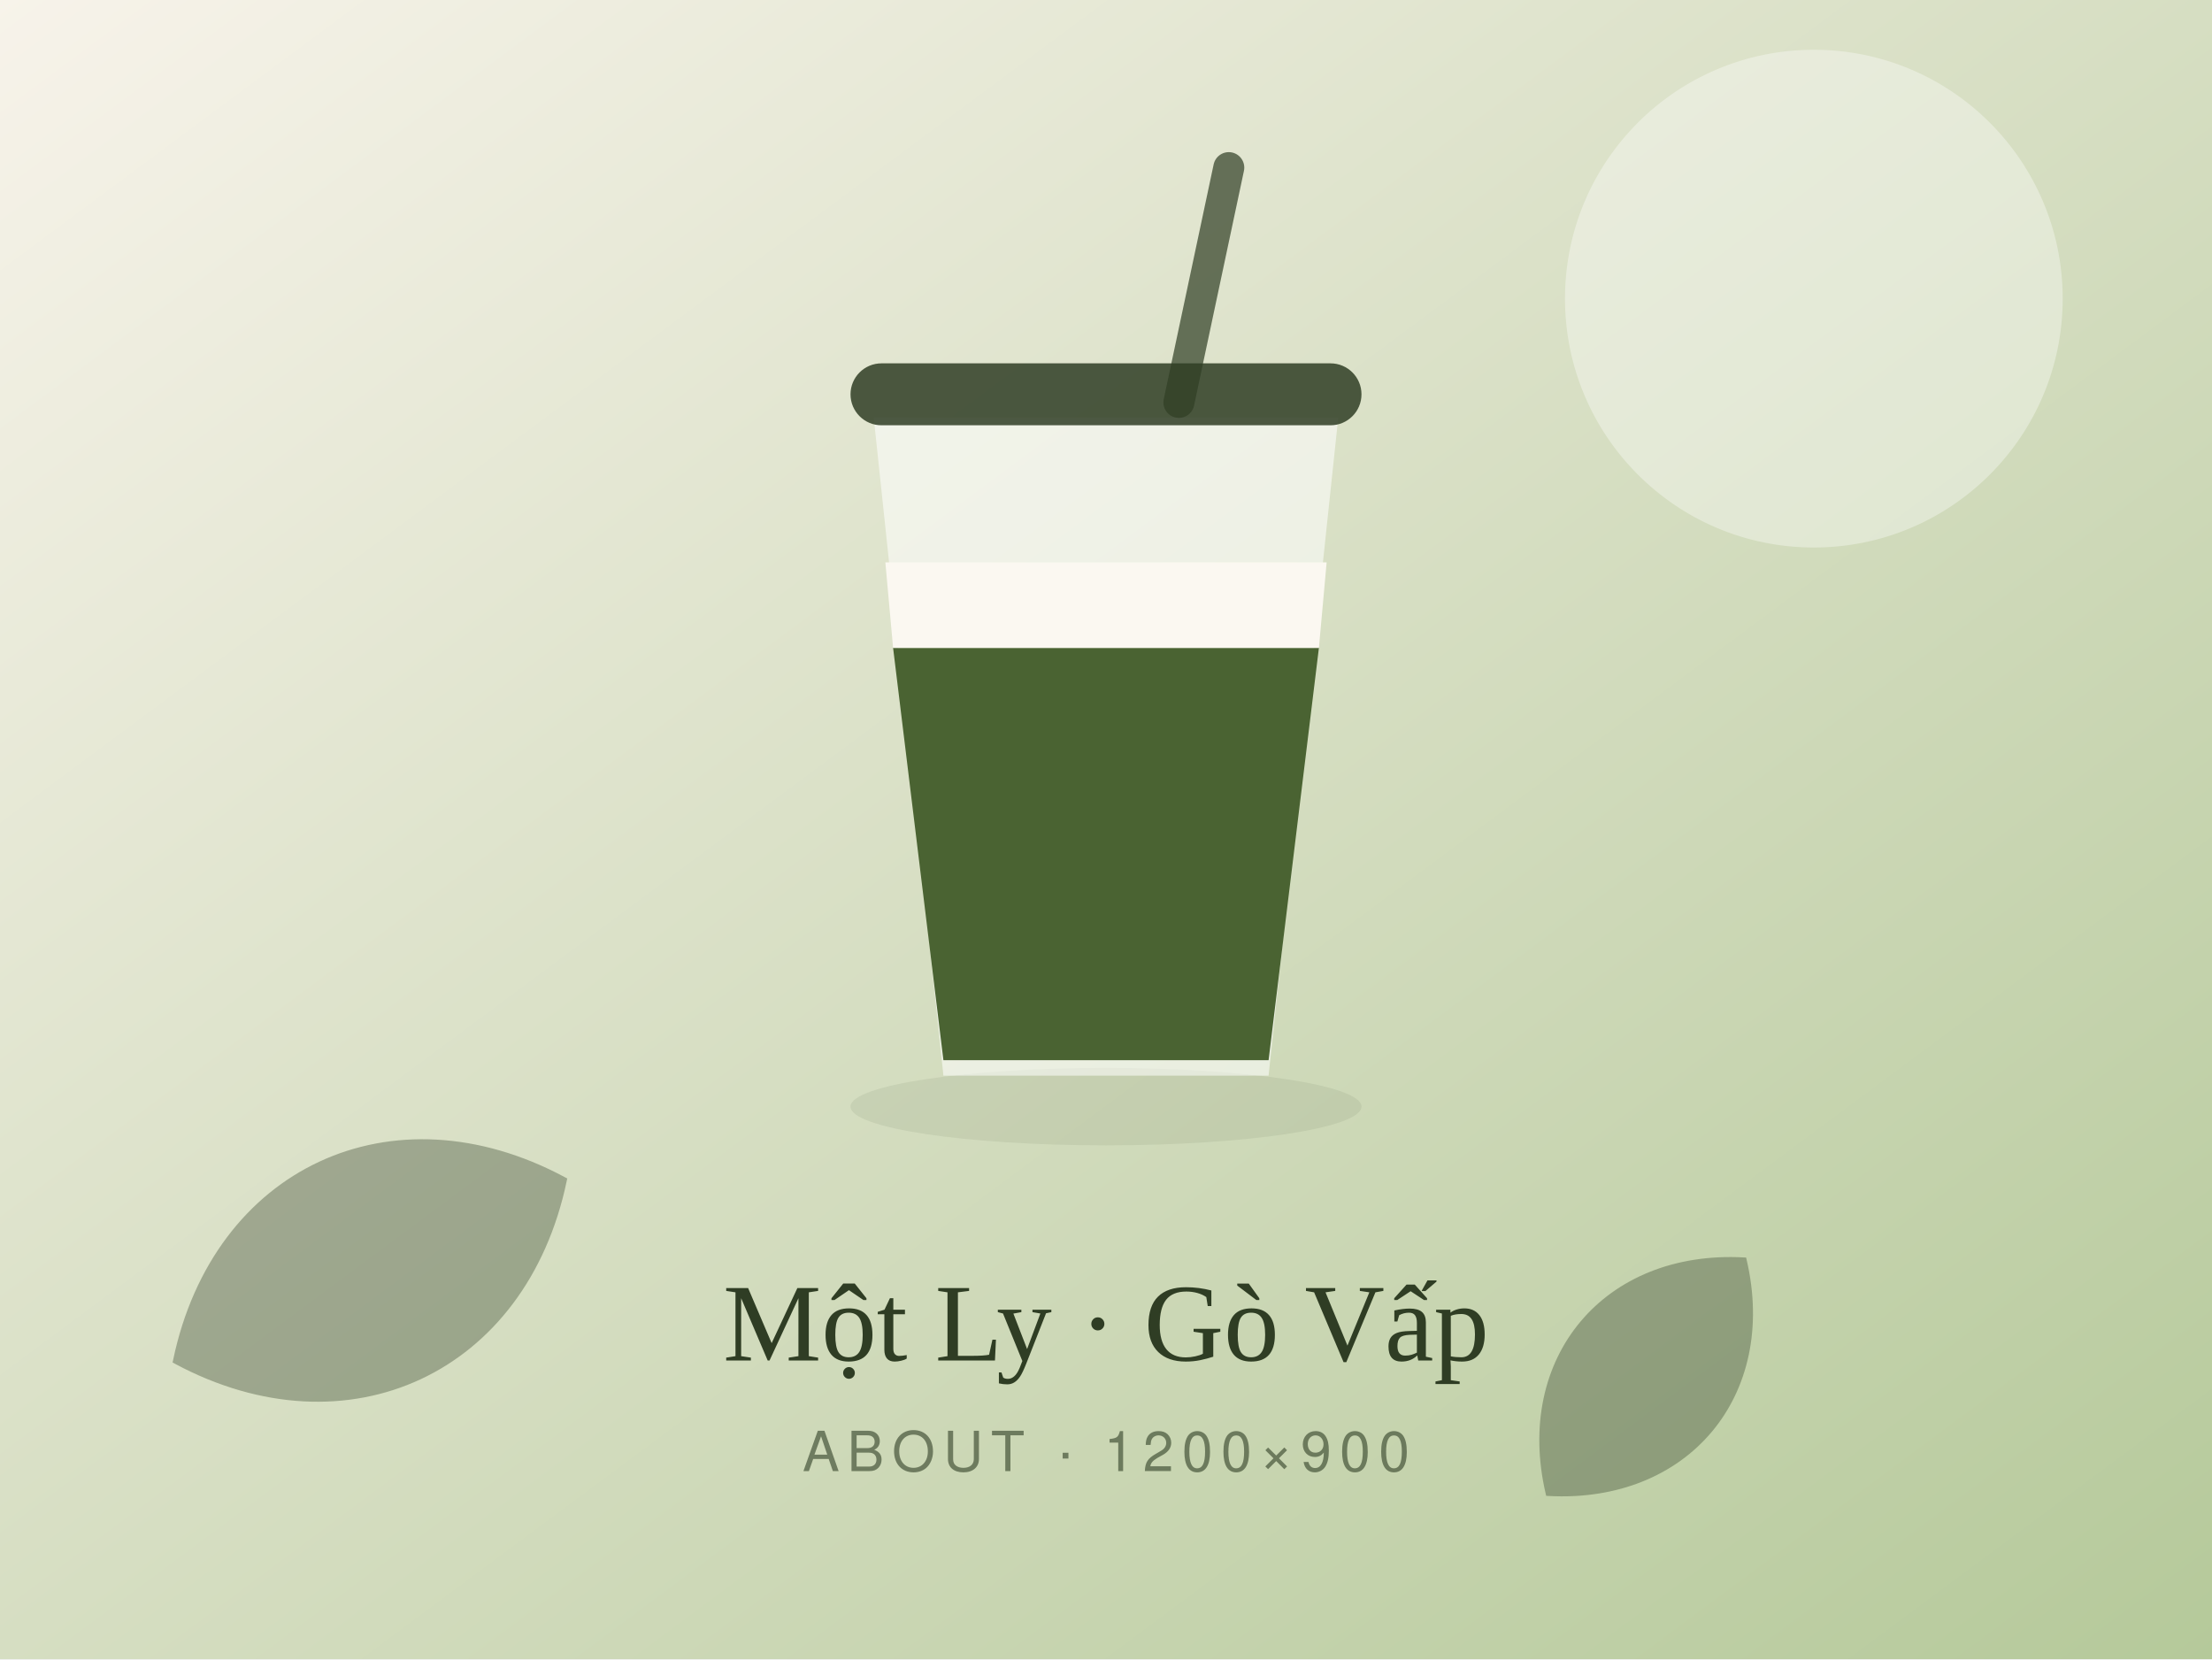
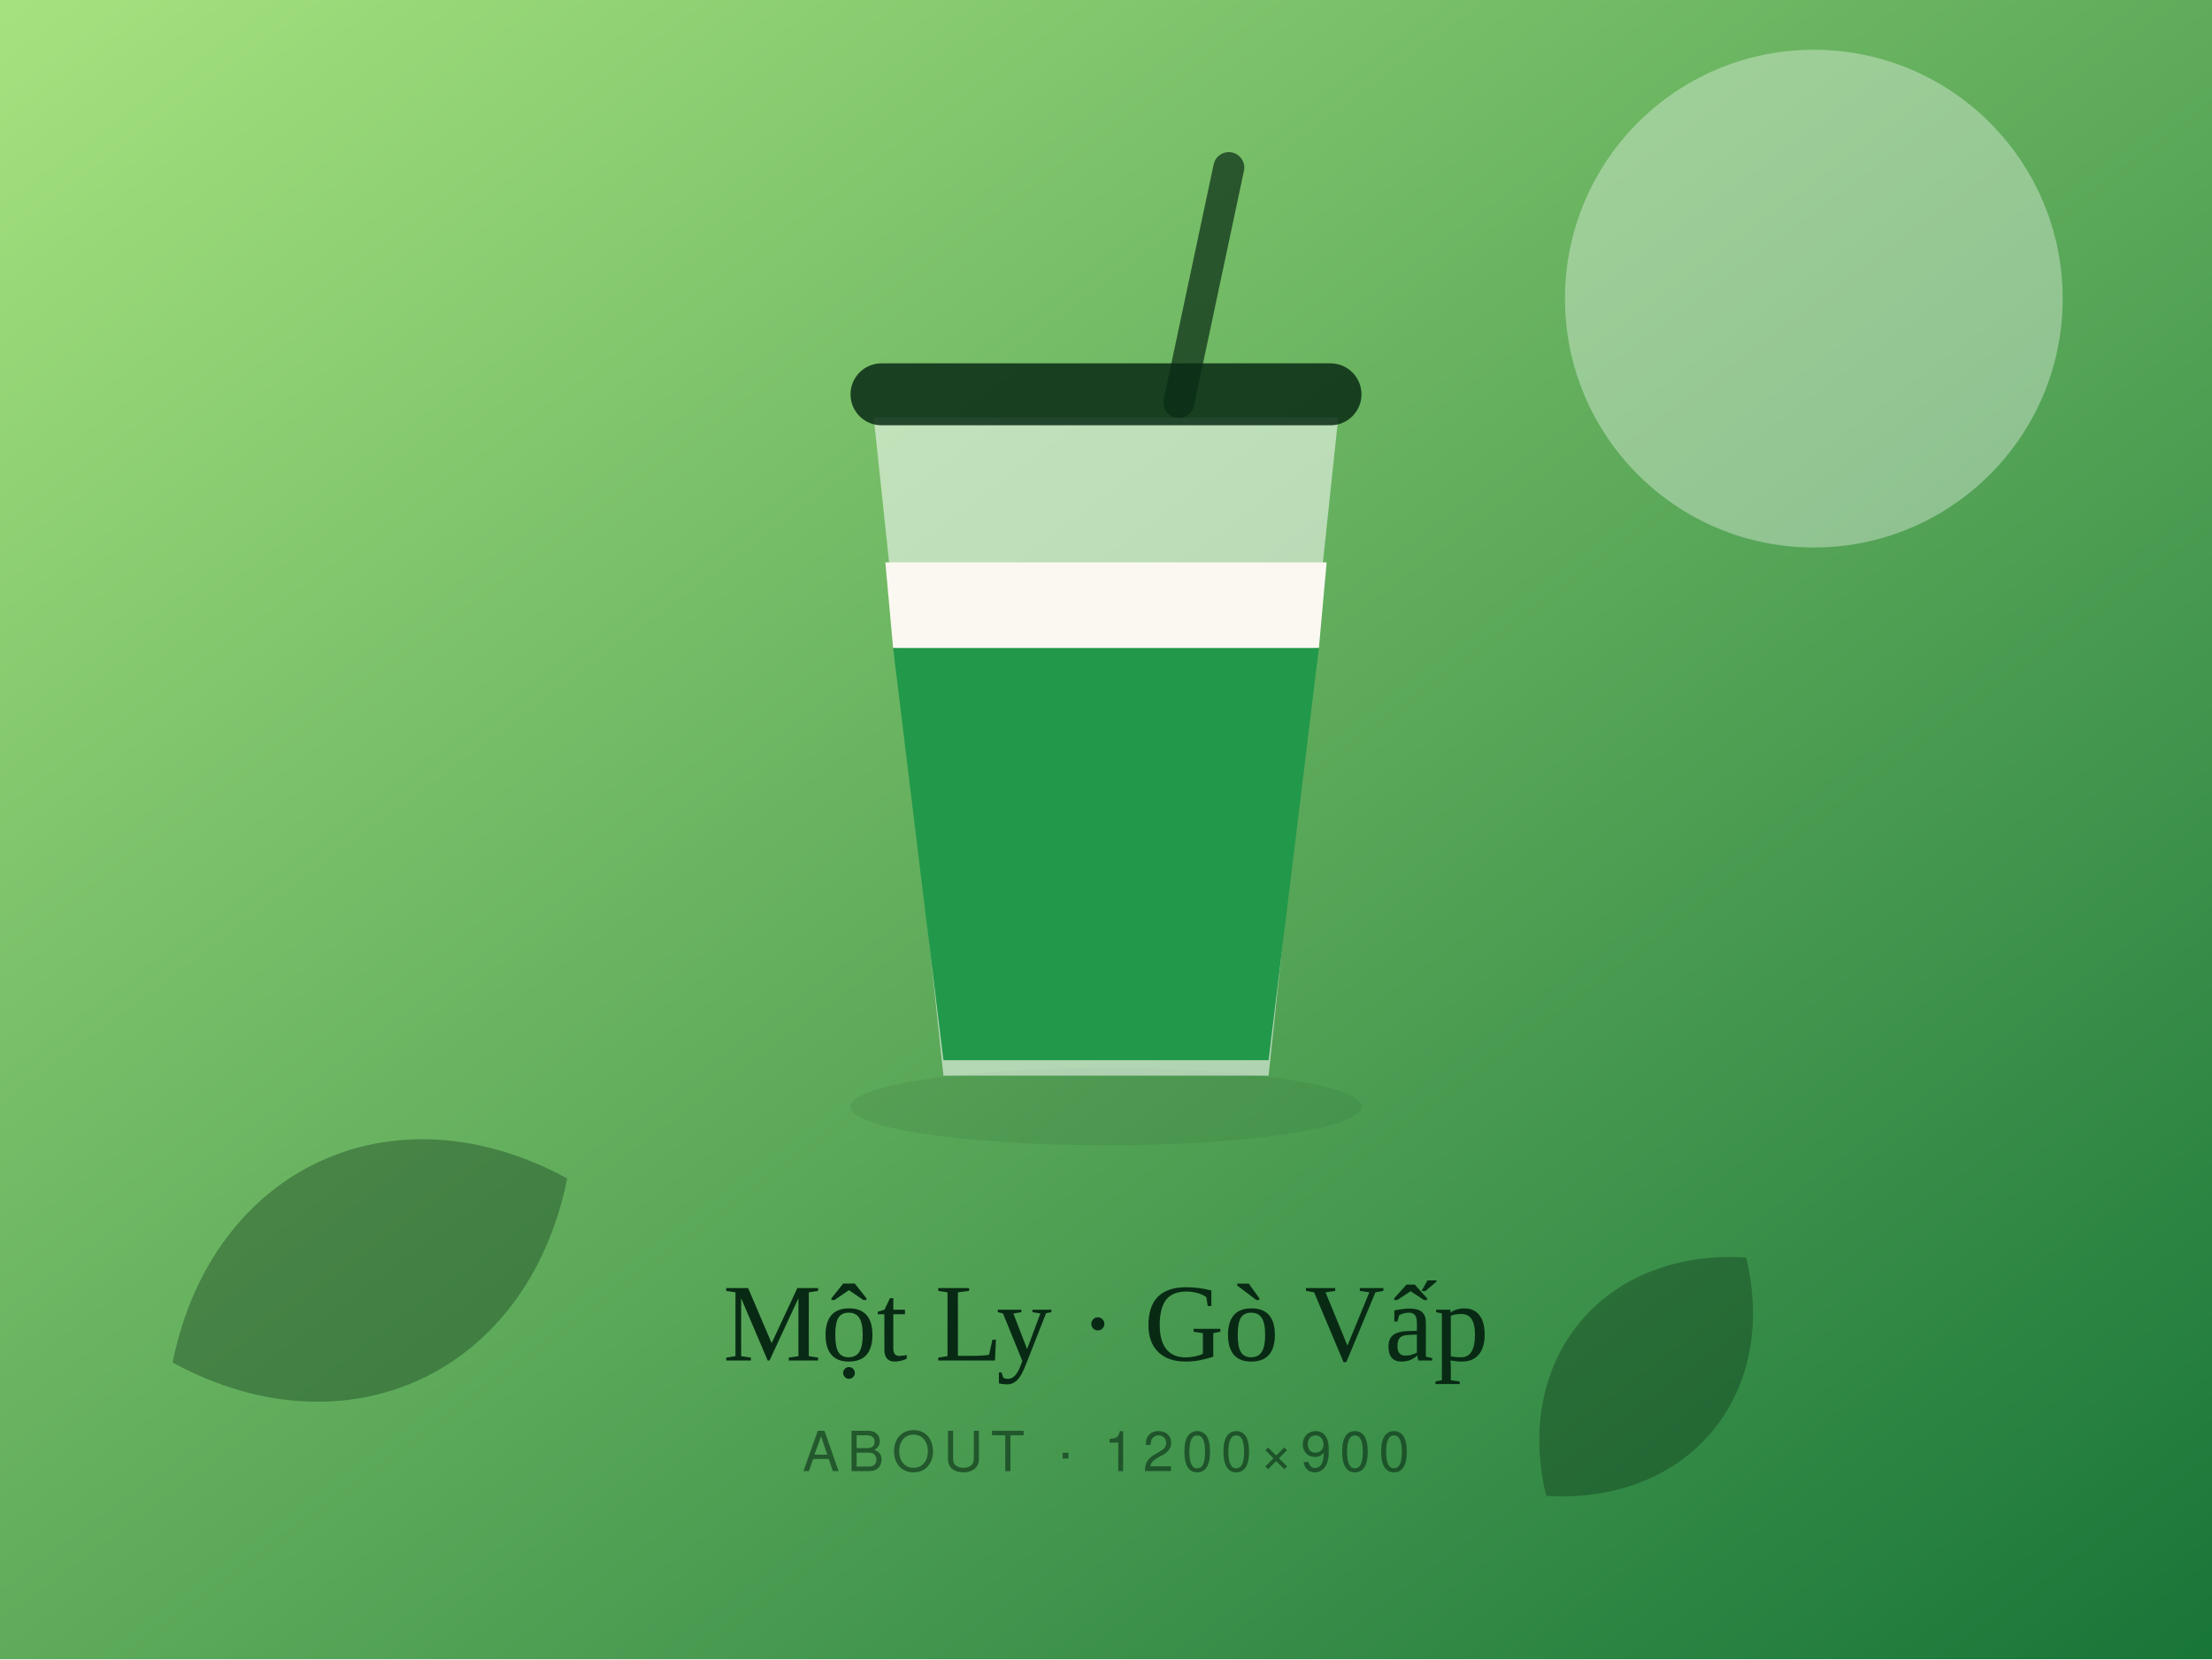
<svg xmlns="http://www.w3.org/2000/svg" width="1200" height="900" viewBox="0 0 1200 900" role="img" aria-label="Một Ly · Gò Vấp">
  <defs>
    <linearGradient id="bg" x1="0" y1="0" x2="1" y2="1">
-       <stop offset="0" stop-color="#F7F3EA" />
-       <stop offset="1" stop-color="#B5C99A" />
+       <stop offset="0" stop-color="#A6E27F" />
+       <stop offset="1" stop-color="#187538" />
    </linearGradient>
  </defs>
  <rect width="100%" height="100%" fill="url(#bg)" />
  <circle cx="984" cy="162" r="135" fill="#ffffff" opacity="0.35" />
-   <path transform="translate(96 738) rotate(-25) scale(2.1)" d="M0 0 C 30 -40, 80 -40, 110 0 C 80 40, 30 40, 0 0 Z M 0 0 L 110 0" fill="#2F3D24" stroke="#2F3D24" stroke-width="2" opacity="0.35" />
-   <path transform="translate(840 810) rotate(-50) scale(1.5)" d="M0 0 C 30 -40, 80 -40, 110 0 C 80 40, 30 40, 0 0 Z M 0 0 L 110 0" fill="#2F3D24" stroke="#2F3D24" stroke-width="2" opacity="0.35" />
+   <path transform="translate(96 738) rotate(-25) scale(2.1)" d="M0 0 C 30 -40, 80 -40, 110 0 C 80 40, 30 40, 0 0 Z M 0 0 L 110 0" fill="#082A14" stroke="#082A14" stroke-width="2" opacity="0.35" />
+   <path transform="translate(840 810) rotate(-50) scale(1.5)" d="M0 0 C 30 -40, 80 -40, 110 0 C 80 40, 30 40, 0 0 Z M 0 0 L 110 0" fill="#082A14" stroke="#082A14" stroke-width="2" opacity="0.35" />
  <g>
-     <ellipse cx="600" cy="600.3" rx="138.6" ry="21" fill="#2F3D24" opacity="0.08" />
+     <ellipse cx="600" cy="600.3" rx="138.6" ry="21" fill="#082A14" opacity="0.08" />
    <path d="M 474 226.5 L 726 226.5 L 688.2 583.5 L 511.8 583.5 Z" fill="#ffffff" opacity="0.55" />
-     <path d="M 484.5 351.45 L 715.5 351.45 L 688.2 575.1 L 511.8 575.1 Z" fill="#4A6332" />
+     <path d="M 484.5 351.45 L 715.5 351.45 L 688.2 575.1 L 511.8 575.1 Z" fill="#22984A" />
    <path d="M 480.3 305.04 L 719.7 305.04 L 715.5 351.45 L 484.5 351.45 Z" fill="#FBF8F1" />
-     <rect x="461.4" y="197.1" width="277.2" height="33.6" rx="16.8" fill="#2F3D24" opacity="0.85" />
-     <rect x="629.4" y="79.5" width="16.8" height="147" rx="8.4" fill="#2F3D24" opacity="0.7" transform="rotate(12 637.8 226.5)" />
+     <rect x="461.4" y="197.1" width="277.2" height="33.6" rx="16.8" fill="#082A14" opacity="0.85" />
+     <rect x="629.4" y="79.5" width="16.8" height="147" rx="8.4" fill="#082A14" opacity="0.7" transform="rotate(12 637.8 226.5)" />
  </g>
-   <text x="50%" y="738" text-anchor="middle" font-family="Georgia, 'Times New Roman', serif" font-size="60" fill="#2F3D24">Một Ly · Gò Vấp</text>
-   <text x="50%" y="798" text-anchor="middle" font-family="Helvetica, Arial, sans-serif" font-size="30" letter-spacing="4.5" fill="#2F3D24" opacity="0.6">ABOUT · 1200×900</text>
+   <text x="50%" y="738" text-anchor="middle" font-family="Georgia, 'Times New Roman', serif" font-size="60" fill="#082A14">Một Ly · Gò Vấp</text>
+   <text x="50%" y="798" text-anchor="middle" font-family="Helvetica, Arial, sans-serif" font-size="30" letter-spacing="4.5" fill="#082A14" opacity="0.6">ABOUT · 1200×900</text>
</svg>
